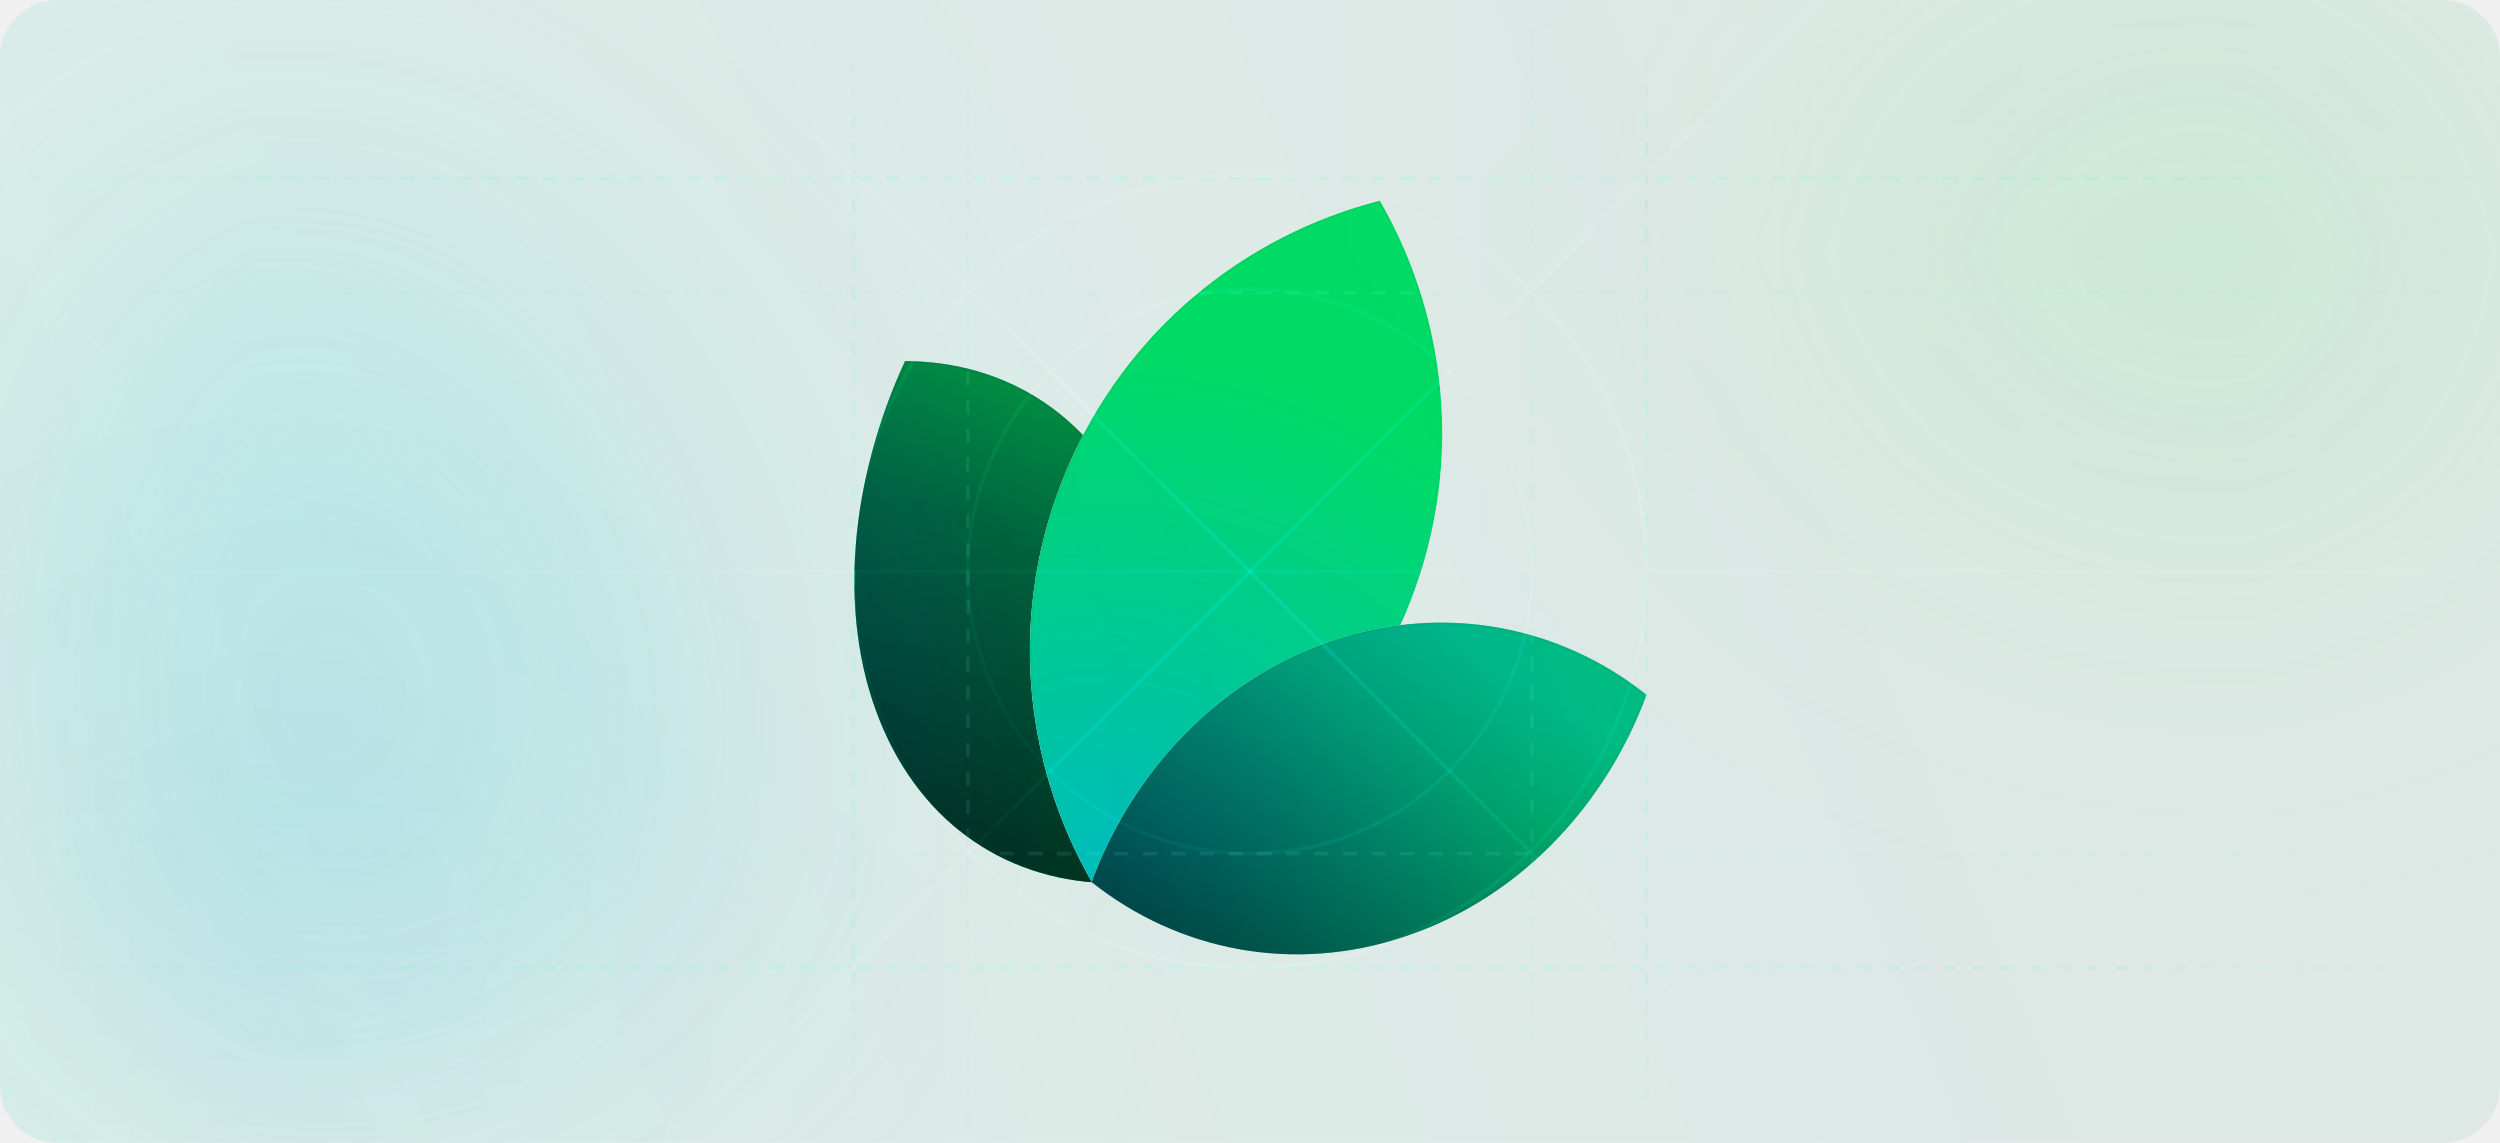
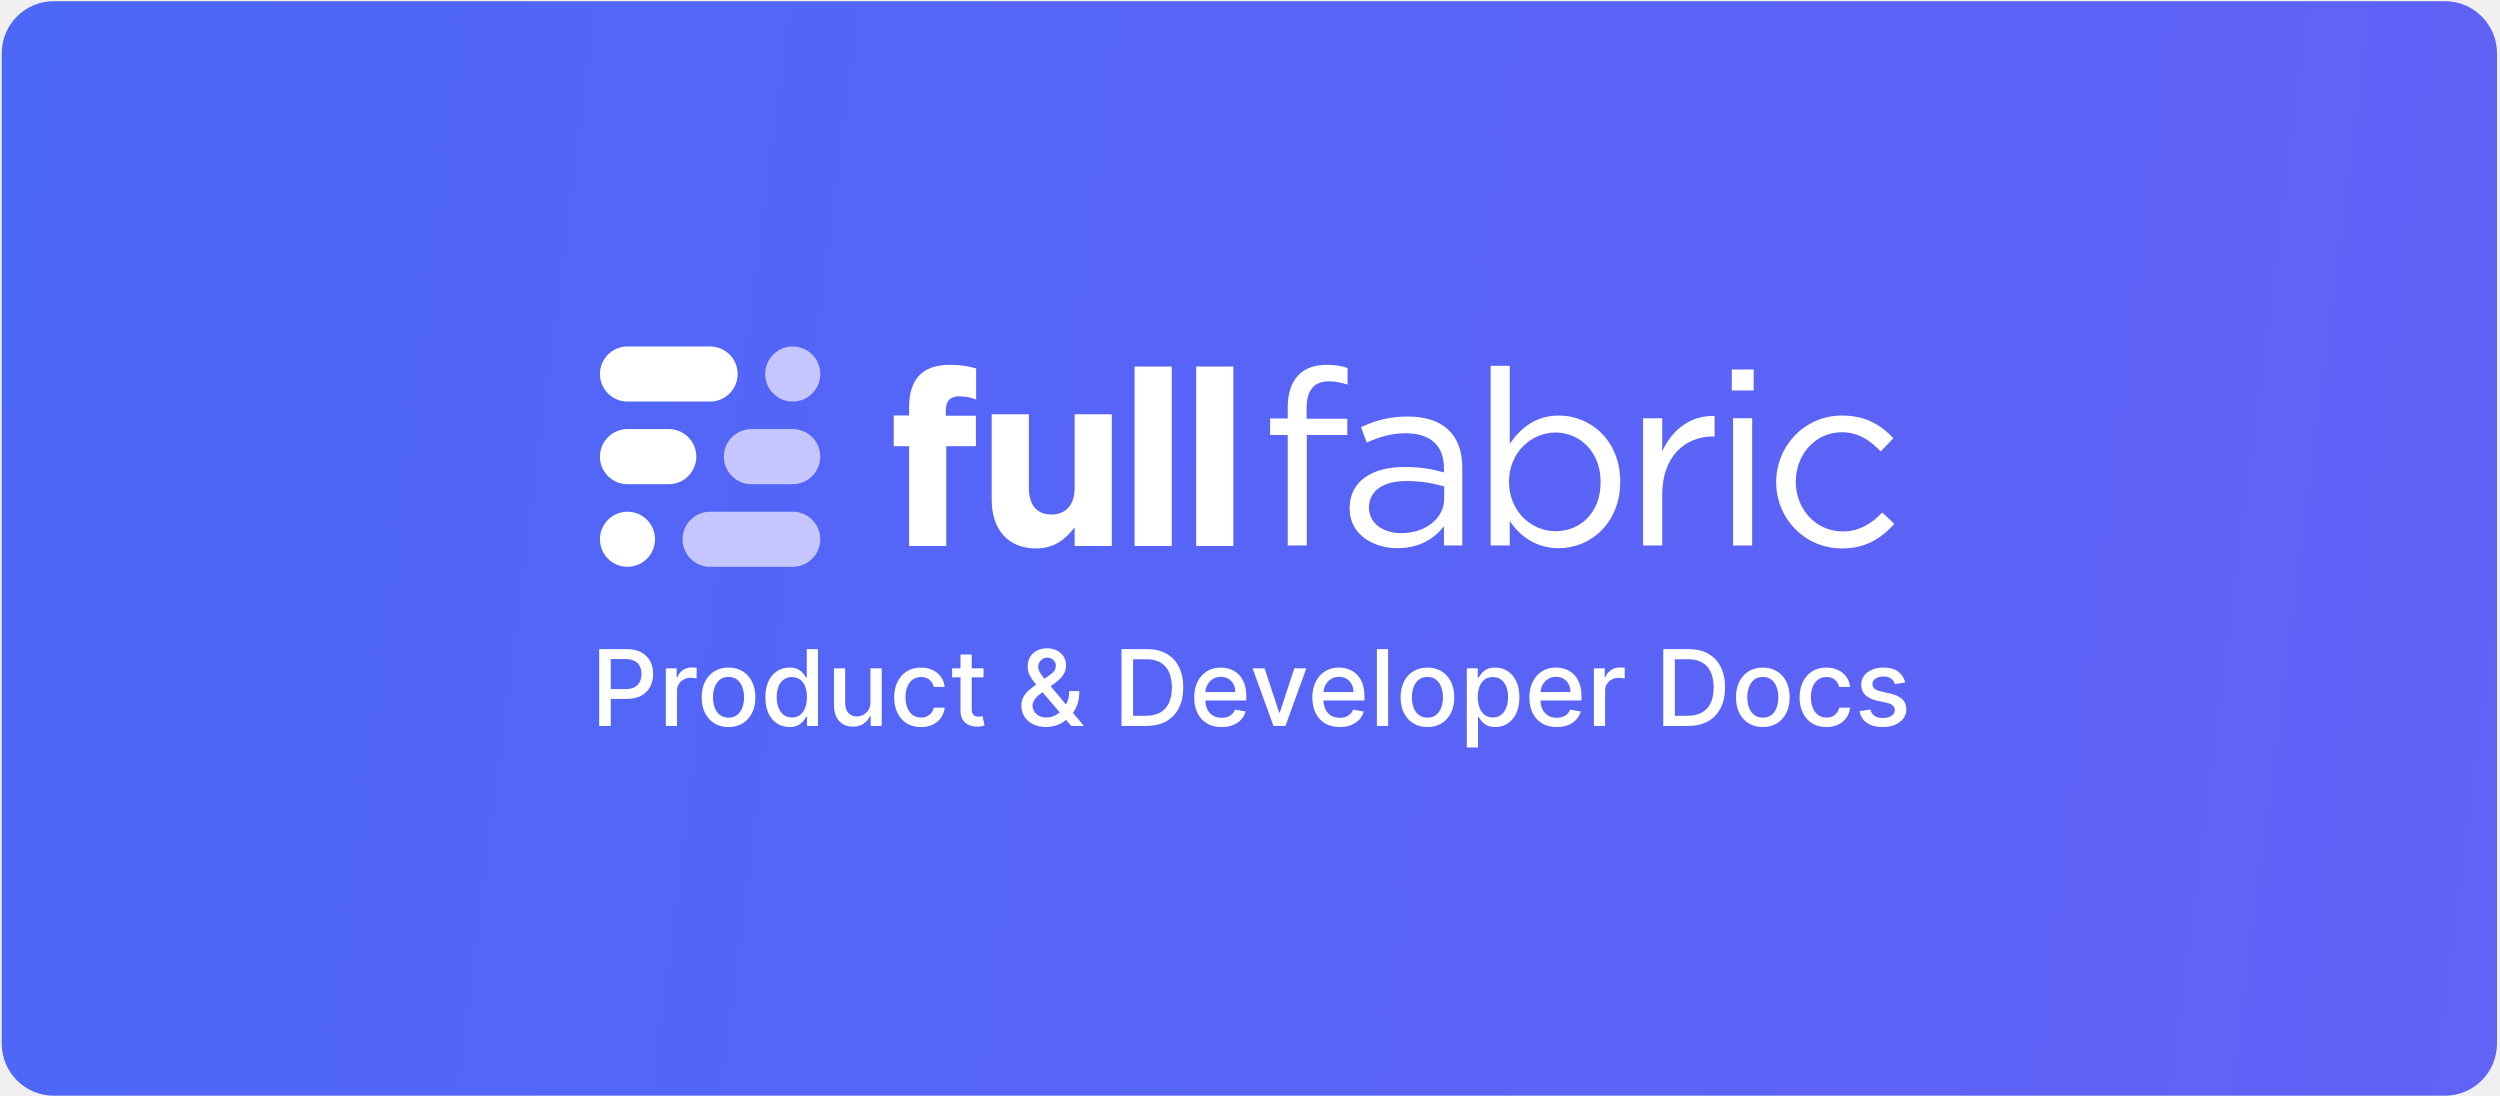
- <svg xmlns="http://www.w3.org/2000/svg" width="700" height="320" viewBox="0 0 700 320" fill="none">
-   <g clip-path="url(#clip0_2862_30)">
-     <rect width="700" height="320" rx="16" fill="url(#paint0_linear_2862_30)" />
-     <path d="M311.889 247.3C283.097 247.215 258.226 231.466 246.292 201.629C234.357 171.793 238.02 134.523 253.414 101.112C282.206 101.197 307.077 116.945 319.011 146.782C330.946 176.619 327.283 213.888 311.889 247.3Z" fill="white" />
-     <path d="M311.889 247.3C283.097 247.215 258.226 231.466 246.292 201.629C234.357 171.793 238.02 134.523 253.414 101.112C282.206 101.197 307.077 116.945 319.011 146.782C330.946 176.619 327.283 213.888 311.889 247.3Z" fill="url(#paint1_radial_2862_30)" />
-     <path d="M311.889 247.3C283.097 247.215 258.226 231.466 246.292 201.629C234.357 171.793 238.02 134.523 253.414 101.112C282.206 101.197 307.077 116.945 319.011 146.782C330.946 176.619 327.283 213.888 311.889 247.3Z" fill="black" fill-opacity="0.5" style="mix-blend-mode:hard-light" />
-     <path d="M311.889 247.3C283.097 247.215 258.226 231.466 246.292 201.629C234.357 171.793 238.02 134.523 253.414 101.112C282.206 101.197 307.077 116.945 319.011 146.782C330.946 176.619 327.283 213.888 311.889 247.3Z" fill="url(#paint2_linear_2862_30)" fill-opacity="0.5" style="mix-blend-mode:hard-light" />
-     <path d="M311.72 247.034C283.108 246.887 258.409 231.208 246.538 201.531C234.656 171.825 238.271 134.702 253.583 101.377C282.195 101.524 306.894 117.203 318.765 146.88C330.647 176.586 327.031 213.709 311.72 247.034Z" stroke="url(#paint3_linear_2862_30)" stroke-opacity="0.05" stroke-width="0.531" />
-     <path d="M305.839 247.174C343.92 237.419 377.154 210.619 393.585 171.64C410.017 132.661 405.98 90.199 386.347 56.193C348.266 65.948 315.032 92.749 298.601 131.728C282.169 170.706 286.206 213.168 305.839 247.174Z" fill="white" />
-     <path d="M305.839 247.174C343.92 237.419 377.154 210.619 393.585 171.64C410.017 132.661 405.98 90.199 386.347 56.193C348.266 65.948 315.032 92.749 298.601 131.728C282.169 170.706 286.206 213.168 305.839 247.174Z" fill="url(#paint4_radial_2862_30)" />
-     <path d="M393.341 171.537C376.971 210.369 343.89 237.091 305.969 246.867C286.462 212.959 282.476 170.663 298.845 131.831C315.215 92.998 348.295 66.276 386.217 56.5C405.724 90.408 409.71 132.704 393.341 171.537Z" stroke="url(#paint5_linear_2862_30)" stroke-opacity="0.05" stroke-width="0.531" />
-     <path d="M305.686 246.995C329.749 266.114 361.965 272.832 393.67 262.129C425.376 251.426 449.499 225.691 461.03 194.556C436.967 175.437 404.751 168.719 373.045 179.422C341.34 190.125 317.217 215.86 305.686 246.995Z" fill="white" />
-     <path d="M305.686 246.995C329.749 266.114 361.965 272.832 393.67 262.129C425.376 251.426 449.499 225.691 461.03 194.556C436.967 175.437 404.751 168.719 373.045 179.422C341.34 190.125 317.217 215.86 305.686 246.995Z" fill="url(#paint6_radial_2862_30)" />
-     <path d="M305.686 246.995C329.749 266.114 361.965 272.832 393.67 262.129C425.376 251.426 449.499 225.691 461.03 194.556C436.967 175.437 404.751 168.719 373.045 179.422C341.34 190.125 317.217 215.86 305.686 246.995Z" fill="black" fill-opacity="0.2" style="mix-blend-mode:hard-light" />
-     <path d="M305.686 246.995C329.749 266.114 361.965 272.832 393.67 262.129C425.376 251.426 449.499 225.691 461.03 194.556C436.967 175.437 404.751 168.719 373.045 179.422C341.34 190.125 317.217 215.86 305.686 246.995Z" fill="url(#paint7_linear_2862_30)" fill-opacity="0.5" style="mix-blend-mode:hard-light" />
-     <path d="M393.586 261.878C362.034 272.529 329.98 265.88 306.002 246.907C317.534 215.919 341.57 190.327 373.13 179.673C404.681 169.023 436.735 175.671 460.714 194.644C449.181 225.632 425.145 251.224 393.586 261.878Z" stroke="url(#paint8_linear_2862_30)" stroke-opacity="0.05" stroke-width="0.531" />
-     <g opacity="0.8" filter="url(#filter0_f_2862_30)">
-       <circle cx="660" cy="-60" r="160" fill="#18E244" fill-opacity="0.4" />
-     </g>
-     <g opacity="0.8" filter="url(#filter1_f_2862_30)">
-       <circle cx="20" cy="213" r="160" fill="#18CAE2" fill-opacity="0.33" />
-     </g>
-     <g opacity="0.8" filter="url(#filter2_f_2862_30)">
-       <circle cx="660" cy="480" r="160" fill="#18E2B2" fill-opacity="0.52" />
-     </g>
-     <g opacity="0.8" filter="url(#filter3_f_2862_30)">
-       <circle cx="20" cy="413" r="160" fill="#4018E2" fill-opacity="0.22" />
-     </g>
-     <path opacity="0.2" d="M0 50H700" stroke="url(#paint9_radial_2862_30)" stroke-dasharray="4 4" />
-     <path opacity="0.1" d="M0 82H700" stroke="url(#paint10_radial_2862_30)" stroke-dasharray="4 4" />
-     <path opacity="0.2" d="M239 0L239 320" stroke="url(#paint11_radial_2862_30)" stroke-dasharray="4 4" />
-     <path opacity="0.1" d="M271 0L271 320" stroke="url(#paint12_radial_2862_30)" stroke-dasharray="4 4" />
-     <path opacity="0.2" d="M461 0L461 320" stroke="url(#paint13_radial_2862_30)" stroke-dasharray="4 4" />
-     <path opacity="0.1" d="M429 0L429 320" stroke="url(#paint14_radial_2862_30)" stroke-dasharray="4 4" />
-     <path opacity="0.2" d="M0 271H700" stroke="url(#paint15_radial_2862_30)" stroke-dasharray="4 4" />
-     <path opacity="0.1" d="M0 239H700" stroke="url(#paint16_radial_2862_30)" stroke-dasharray="4 4" />
-     <g style="mix-blend-mode:overlay" opacity="0.1">
-       <path d="M0 160H700" stroke="url(#paint17_linear_2862_30)" />
-     </g>
-     <g style="mix-blend-mode:overlay" opacity="0.2">
-       <path d="M511 -1L189 321" stroke="url(#paint18_linear_2862_30)" />
-     </g>
-     <g style="mix-blend-mode:overlay" opacity="0.2">
-       <path d="M511 321L189 -1" stroke="url(#paint19_linear_2862_30)" />
-     </g>
-     <g style="mix-blend-mode:overlay" opacity="0.1">
-       <circle cx="350" cy="160" r="111" stroke="white" />
-     </g>
-     <g style="mix-blend-mode:overlay" opacity="0.1">
-       <circle cx="350" cy="160" r="79" stroke="white" />
-     </g>
+ <svg xmlns="http://www.w3.org/2000/svg" width="721" height="316" viewBox="0 0 721 316" fill="none">
+   <rect x="0.5" y="0.339" width="719.631" height="315.661" rx="157.83" fill="white" />
+   <rect x="0.5" y="0.339" width="719.631" height="315.661" rx="15.031" fill="url(#paint0_linear_2851_55)" />
+   <path d="M172.805 209.35V187.207H180.698C182.421 187.207 183.848 187.521 184.98 188.148C186.112 188.775 186.959 189.633 187.521 190.721C188.083 191.802 188.364 193.02 188.364 194.375C188.364 195.738 188.079 196.963 187.51 198.052C186.948 199.133 186.097 199.991 184.958 200.625C183.827 201.252 182.403 201.566 180.687 201.566H175.26V198.733H180.385C181.473 198.733 182.356 198.545 183.034 198.171C183.711 197.789 184.209 197.27 184.526 196.614C184.843 195.958 185.002 195.212 185.002 194.375C185.002 193.539 184.843 192.797 184.526 192.148C184.209 191.499 183.708 190.991 183.023 190.624C182.345 190.256 181.451 190.072 180.341 190.072H176.146V209.35H172.805ZM192.021 209.35V192.743H195.146V195.381H195.319C195.622 194.487 196.155 193.784 196.919 193.273C197.691 192.754 198.563 192.494 199.536 192.494C199.738 192.494 199.976 192.501 200.249 192.516C200.531 192.53 200.75 192.548 200.909 192.57V195.662C200.779 195.626 200.549 195.586 200.217 195.543C199.885 195.493 199.554 195.468 199.222 195.468C198.458 195.468 197.777 195.63 197.179 195.954C196.588 196.271 196.119 196.715 195.773 197.284C195.427 197.846 195.254 198.488 195.254 199.209V209.35H192.021ZM210.108 209.686C208.551 209.686 207.192 209.329 206.031 208.615C204.871 207.902 203.97 206.903 203.328 205.62C202.687 204.337 202.366 202.838 202.366 201.122C202.366 199.4 202.687 197.893 203.328 196.603C203.97 195.313 204.871 194.311 206.031 193.597C207.192 192.883 208.551 192.527 210.108 192.527C211.664 192.527 213.023 192.883 214.184 193.597C215.344 194.311 216.245 195.313 216.887 196.603C217.528 197.893 217.849 199.4 217.849 201.122C217.849 202.838 217.528 204.337 216.887 205.62C216.245 206.903 215.344 207.902 214.184 208.615C213.023 209.329 211.664 209.686 210.108 209.686ZM210.118 206.972C211.127 206.972 211.964 206.705 212.627 206.172C213.29 205.638 213.78 204.928 214.097 204.042C214.422 203.155 214.584 202.178 214.584 201.111C214.584 200.052 214.422 199.079 214.097 198.192C213.78 197.298 213.29 196.581 212.627 196.041C211.964 195.5 211.127 195.23 210.118 195.23C209.102 195.23 208.259 195.5 207.588 196.041C206.925 196.581 206.431 197.298 206.107 198.192C205.79 199.079 205.631 200.052 205.631 201.111C205.631 202.178 205.79 203.155 206.107 204.042C206.431 204.928 206.925 205.638 207.588 206.172C208.259 206.705 209.102 206.972 210.118 206.972ZM227.675 209.675C226.334 209.675 225.137 209.332 224.085 208.648C223.04 207.956 222.218 206.972 221.62 205.696C221.029 204.413 220.733 202.874 220.733 201.079C220.733 199.284 221.032 197.749 221.631 196.473C222.236 195.197 223.065 194.22 224.117 193.543C225.17 192.865 226.363 192.527 227.696 192.527C228.727 192.527 229.556 192.7 230.183 193.046C230.817 193.384 231.308 193.781 231.654 194.235C232.007 194.689 232.281 195.089 232.475 195.435H232.67V187.207H235.903V209.35H232.746V206.766H232.475C232.281 207.119 232 207.523 231.632 207.977C231.272 208.431 230.774 208.828 230.14 209.167C229.506 209.505 228.684 209.675 227.675 209.675ZM228.388 206.918C229.318 206.918 230.104 206.673 230.745 206.182C231.394 205.685 231.884 204.997 232.216 204.117C232.555 203.238 232.724 202.214 232.724 201.047C232.724 199.893 232.558 198.884 232.227 198.019C231.895 197.154 231.409 196.48 230.767 195.997C230.125 195.514 229.333 195.273 228.388 195.273C227.415 195.273 226.604 195.525 225.956 196.03C225.307 196.534 224.817 197.223 224.485 198.095C224.161 198.967 223.999 199.951 223.999 201.047C223.999 202.157 224.164 203.155 224.496 204.042C224.827 204.928 225.318 205.631 225.966 206.15C226.622 206.662 227.43 206.918 228.388 206.918ZM251.037 202.463V192.743H254.281V209.35H251.102V206.474H250.929C250.547 207.361 249.934 208.1 249.091 208.691C248.255 209.275 247.213 209.567 245.966 209.567C244.899 209.567 243.955 209.332 243.133 208.864C242.319 208.388 241.677 207.685 241.209 206.755C240.748 205.826 240.517 204.676 240.517 203.306V192.743H243.75V202.917C243.75 204.049 244.063 204.95 244.69 205.62C245.318 206.291 246.132 206.626 247.134 206.626C247.739 206.626 248.341 206.474 248.94 206.172C249.545 205.869 250.046 205.411 250.443 204.798C250.846 204.186 251.044 203.407 251.037 202.463ZM265.62 209.686C264.013 209.686 262.629 209.322 261.468 208.594C260.315 207.858 259.428 206.846 258.808 205.555C258.189 204.265 257.879 202.787 257.879 201.122C257.879 199.436 258.196 197.947 258.83 196.657C259.464 195.359 260.358 194.347 261.512 193.619C262.665 192.891 264.024 192.527 265.588 192.527C266.849 192.527 267.974 192.761 268.961 193.229C269.949 193.691 270.745 194.339 271.351 195.176C271.963 196.012 272.327 196.988 272.443 198.106H269.296C269.123 197.327 268.727 196.657 268.107 196.095C267.494 195.532 266.673 195.251 265.642 195.251C264.741 195.251 263.952 195.489 263.274 195.965C262.604 196.433 262.081 197.104 261.706 197.976C261.331 198.841 261.144 199.864 261.144 201.047C261.144 202.258 261.328 203.303 261.695 204.182C262.063 205.062 262.582 205.743 263.252 206.226C263.93 206.709 264.726 206.95 265.642 206.95C266.255 206.95 266.81 206.838 267.307 206.615C267.811 206.384 268.233 206.056 268.572 205.631C268.918 205.206 269.159 204.694 269.296 204.096H272.443C272.327 205.17 271.978 206.128 271.394 206.972C270.81 207.815 270.028 208.478 269.048 208.961C268.075 209.444 266.932 209.686 265.62 209.686ZM283.652 192.743V195.338H274.581V192.743H283.652ZM277.014 188.764H280.246V204.474C280.246 205.101 280.34 205.573 280.528 205.89C280.715 206.2 280.956 206.413 281.252 206.528C281.555 206.637 281.883 206.691 282.236 206.691C282.495 206.691 282.722 206.673 282.917 206.637C283.112 206.6 283.263 206.572 283.371 206.55L283.955 209.221C283.768 209.293 283.501 209.365 283.155 209.437C282.809 209.516 282.376 209.559 281.857 209.567C281.007 209.581 280.214 209.43 279.479 209.113C278.744 208.795 278.149 208.305 277.695 207.642C277.241 206.979 277.014 206.146 277.014 205.144V188.764ZM301.73 209.664C300.245 209.664 298.966 209.394 297.892 208.853C296.825 208.312 296.003 207.577 295.427 206.647C294.85 205.71 294.562 204.651 294.562 203.469C294.562 202.568 294.749 201.767 295.124 201.068C295.499 200.362 296.021 199.71 296.692 199.111C297.362 198.513 298.137 197.911 299.016 197.306L302.585 194.786C303.19 194.39 303.662 193.972 304.001 193.532C304.34 193.085 304.509 192.534 304.509 191.878C304.509 191.359 304.286 190.861 303.839 190.386C303.392 189.91 302.794 189.672 302.044 189.672C301.525 189.672 301.067 189.798 300.671 190.051C300.282 190.303 299.975 190.627 299.752 191.024C299.535 191.413 299.427 191.824 299.427 192.256C299.427 192.761 299.564 193.269 299.838 193.781C300.119 194.293 300.48 194.822 300.919 195.37C301.359 195.911 301.82 196.473 302.303 197.057L312.586 209.35H308.931L300.422 199.349C299.708 198.506 299.045 197.713 298.433 196.97C297.82 196.221 297.323 195.464 296.941 194.7C296.566 193.929 296.378 193.096 296.378 192.202C296.378 191.186 296.609 190.285 297.07 189.499C297.539 188.706 298.191 188.086 299.027 187.639C299.863 187.193 300.844 186.969 301.968 186.969C303.107 186.969 304.084 187.193 304.898 187.639C305.72 188.079 306.351 188.667 306.79 189.402C307.237 190.13 307.461 190.926 307.461 191.791C307.461 192.844 307.198 193.774 306.672 194.581C306.153 195.381 305.435 196.116 304.52 196.787L300.076 200.063C299.211 200.697 298.609 201.324 298.27 201.944C297.939 202.557 297.773 203.036 297.773 203.382C297.773 204.016 297.935 204.604 298.26 205.144C298.591 205.685 299.053 206.118 299.644 206.442C300.242 206.766 300.941 206.928 301.741 206.928C302.563 206.928 303.363 206.752 304.141 206.399C304.927 206.038 305.637 205.523 306.271 204.853C306.913 204.182 307.421 203.378 307.796 202.441C308.171 201.504 308.358 200.456 308.358 199.295H311.278C311.278 200.722 311.115 201.93 310.791 202.917C310.467 203.897 310.074 204.698 309.612 205.317C309.158 205.93 308.729 206.409 308.326 206.755C308.196 206.871 308.074 206.986 307.958 207.101C307.843 207.217 307.72 207.332 307.591 207.447C306.841 208.204 305.933 208.763 304.866 209.123C303.806 209.484 302.761 209.664 301.73 209.664ZM330.604 209.35H323.436V187.207H330.831C333.001 187.207 334.864 187.65 336.421 188.537C337.978 189.416 339.171 190.681 340 192.332C340.836 193.975 341.254 195.947 341.254 198.246C341.254 200.553 340.833 202.535 339.989 204.193C339.153 205.851 337.942 207.127 336.357 208.021C334.771 208.907 332.853 209.35 330.604 209.35ZM326.777 206.431H330.421C332.107 206.431 333.509 206.114 334.627 205.48C335.744 204.838 336.58 203.912 337.135 202.701C337.69 201.483 337.968 199.998 337.968 198.246C337.968 196.509 337.69 195.035 337.135 193.824C336.587 192.613 335.769 191.694 334.681 191.067C333.592 190.44 332.241 190.126 330.626 190.126H326.777V206.431ZM352.307 209.686C350.671 209.686 349.262 209.336 348.08 208.637C346.905 207.93 345.997 206.939 345.355 205.663C344.721 204.38 344.404 202.877 344.404 201.155C344.404 199.454 344.721 197.954 345.355 196.657C345.997 195.359 346.89 194.347 348.036 193.619C349.19 192.891 350.538 192.527 352.08 192.527C353.017 192.527 353.925 192.682 354.805 192.992C355.684 193.301 356.474 193.788 357.173 194.451C357.872 195.114 358.423 195.976 358.827 197.035C359.231 198.088 359.433 199.367 359.433 200.874V202.02H346.231V199.598H356.265C356.265 198.747 356.092 197.994 355.746 197.338C355.4 196.675 354.913 196.152 354.286 195.77C353.666 195.388 352.938 195.197 352.102 195.197C351.194 195.197 350.401 195.421 349.723 195.868C349.053 196.307 348.534 196.884 348.166 197.598C347.806 198.304 347.626 199.072 347.626 199.901V201.793C347.626 202.903 347.82 203.847 348.209 204.625C348.606 205.404 349.157 205.999 349.864 206.409C350.57 206.813 351.395 207.015 352.34 207.015C352.952 207.015 353.511 206.928 354.016 206.755C354.52 206.575 354.956 206.309 355.324 205.955C355.691 205.602 355.973 205.166 356.167 204.647L359.227 205.199C358.982 206.1 358.542 206.889 357.908 207.566C357.281 208.237 356.492 208.759 355.54 209.134C354.596 209.502 353.518 209.686 352.307 209.686ZM376.751 192.743L370.729 209.35H367.269L361.235 192.743H364.706L368.912 205.523H369.085L373.28 192.743H376.751ZM386.382 209.686C384.746 209.686 383.337 209.336 382.154 208.637C380.979 207.93 380.071 206.939 379.43 205.663C378.795 204.38 378.478 202.877 378.478 201.155C378.478 199.454 378.795 197.954 379.43 196.657C380.071 195.359 380.965 194.347 382.111 193.619C383.264 192.891 384.612 192.527 386.155 192.527C387.092 192.527 388 192.682 388.88 192.992C389.759 193.301 390.548 193.788 391.248 194.451C391.947 195.114 392.498 195.976 392.902 197.035C393.305 198.088 393.507 199.367 393.507 200.874V202.02H380.306V199.598H390.339C390.339 198.747 390.166 197.994 389.82 197.338C389.474 196.675 388.988 196.152 388.361 195.77C387.741 195.388 387.013 195.197 386.177 195.197C385.268 195.197 384.475 195.421 383.798 195.868C383.128 196.307 382.609 196.884 382.241 197.598C381.881 198.304 381.7 199.072 381.7 199.901V201.793C381.7 202.903 381.895 203.847 382.284 204.625C382.681 205.404 383.232 205.999 383.938 206.409C384.645 206.813 385.47 207.015 386.414 207.015C387.027 207.015 387.586 206.928 388.09 206.755C388.595 206.575 389.031 206.309 389.399 205.955C389.766 205.602 390.047 205.166 390.242 204.647L393.302 205.199C393.057 206.1 392.617 206.889 391.983 207.566C391.356 208.237 390.566 208.759 389.615 209.134C388.671 209.502 387.593 209.686 386.382 209.686ZM400.327 187.207V209.35H397.094V187.207H400.327ZM411.672 209.686C410.115 209.686 408.756 209.329 407.596 208.615C406.435 207.902 405.534 206.903 404.893 205.62C404.251 204.337 403.93 202.838 403.93 201.122C403.93 199.4 404.251 197.893 404.893 196.603C405.534 195.313 406.435 194.311 407.596 193.597C408.756 192.883 410.115 192.527 411.672 192.527C413.229 192.527 414.588 192.883 415.748 193.597C416.909 194.311 417.81 195.313 418.451 196.603C419.093 197.893 419.413 199.4 419.413 201.122C419.413 202.838 419.093 204.337 418.451 205.62C417.81 206.903 416.909 207.902 415.748 208.615C414.588 209.329 413.229 209.686 411.672 209.686ZM411.683 206.972C412.692 206.972 413.528 206.705 414.191 206.172C414.854 205.638 415.344 204.928 415.662 204.042C415.986 203.155 416.148 202.178 416.148 201.111C416.148 200.052 415.986 199.079 415.662 198.192C415.344 197.298 414.854 196.581 414.191 196.041C413.528 195.5 412.692 195.23 411.683 195.23C410.666 195.23 409.823 195.5 409.153 196.041C408.489 196.581 407.996 197.298 407.671 198.192C407.354 199.079 407.196 200.052 407.196 201.111C407.196 202.178 407.354 203.155 407.671 204.042C407.996 204.928 408.489 205.638 409.153 206.172C409.823 206.705 410.666 206.972 411.683 206.972ZM423.022 215.578V192.743H426.179V195.435H426.449C426.637 195.089 426.907 194.689 427.26 194.235C427.614 193.781 428.104 193.384 428.731 193.046C429.358 192.7 430.187 192.527 431.218 192.527C432.558 192.527 433.755 192.865 434.807 193.543C435.86 194.22 436.685 195.197 437.283 196.473C437.889 197.749 438.192 199.284 438.192 201.079C438.192 202.874 437.892 204.413 437.294 205.696C436.696 206.972 435.874 207.956 434.829 208.648C433.784 209.332 432.591 209.675 431.25 209.675C430.241 209.675 429.416 209.505 428.774 209.167C428.14 208.828 427.642 208.431 427.282 207.977C426.922 207.523 426.644 207.119 426.449 206.766H426.255V215.578H423.022ZM426.19 201.047C426.19 202.214 426.359 203.238 426.698 204.117C427.037 204.997 427.527 205.685 428.169 206.182C428.81 206.673 429.596 206.918 430.526 206.918C431.492 206.918 432.299 206.662 432.948 206.15C433.596 205.631 434.086 204.928 434.418 204.042C434.757 203.155 434.926 202.157 434.926 201.047C434.926 199.951 434.76 198.967 434.429 198.095C434.104 197.223 433.614 196.534 432.958 196.03C432.31 195.525 431.499 195.273 430.526 195.273C429.589 195.273 428.796 195.514 428.147 195.997C427.505 196.48 427.019 197.154 426.687 198.019C426.356 198.884 426.19 199.893 426.19 201.047ZM448.971 209.686C447.335 209.686 445.926 209.336 444.744 208.637C443.569 207.93 442.661 206.939 442.019 205.663C441.385 204.38 441.068 202.877 441.068 201.155C441.068 199.454 441.385 197.954 442.019 196.657C442.661 195.359 443.554 194.347 444.7 193.619C445.854 192.891 447.202 192.527 448.744 192.527C449.681 192.527 450.59 192.682 451.469 192.992C452.348 193.301 453.138 193.788 453.837 194.451C454.536 195.114 455.087 195.976 455.491 197.035C455.895 198.088 456.097 199.367 456.097 200.874V202.02H442.895V199.598H452.929C452.929 198.747 452.756 197.994 452.41 197.338C452.064 196.675 451.577 196.152 450.95 195.77C450.33 195.388 449.602 195.197 448.766 195.197C447.858 195.197 447.065 195.421 446.387 195.868C445.717 196.307 445.198 196.884 444.83 197.598C444.47 198.304 444.29 199.072 444.29 199.901V201.793C444.29 202.903 444.484 203.847 444.873 204.625C445.27 205.404 445.821 205.999 446.528 206.409C447.234 206.813 448.059 207.015 449.004 207.015C449.616 207.015 450.175 206.928 450.68 206.755C451.184 206.575 451.62 206.309 451.988 205.955C452.356 205.602 452.637 205.166 452.831 204.647L455.891 205.199C455.646 206.1 455.206 206.889 454.572 207.566C453.945 208.237 453.156 208.759 452.204 209.134C451.26 209.502 450.182 209.686 448.971 209.686ZM459.684 209.35V192.743H462.808V195.381H462.981C463.284 194.487 463.817 193.784 464.581 193.273C465.353 192.754 466.225 192.494 467.198 192.494C467.4 192.494 467.638 192.501 467.912 192.516C468.193 192.53 468.413 192.548 468.571 192.57V195.662C468.441 195.626 468.211 195.586 467.879 195.543C467.548 195.493 467.216 195.468 466.884 195.468C466.12 195.468 465.439 195.63 464.841 195.954C464.25 196.271 463.781 196.715 463.435 197.284C463.089 197.846 462.916 198.488 462.916 199.209V209.35H459.684ZM486.855 209.35H479.686V187.207H487.082C489.251 187.207 491.115 187.65 492.672 188.537C494.229 189.416 495.422 190.681 496.25 192.332C497.087 193.975 497.505 195.947 497.505 198.246C497.505 200.553 497.083 202.535 496.24 204.193C495.404 205.851 494.193 207.127 492.607 208.021C491.021 208.907 489.104 209.35 486.855 209.35ZM483.027 206.431H486.671C488.358 206.431 489.76 206.114 490.877 205.48C491.994 204.838 492.83 203.912 493.385 202.701C493.94 201.483 494.218 199.998 494.218 198.246C494.218 196.509 493.94 195.035 493.385 193.824C492.837 192.613 492.019 191.694 490.931 191.067C489.842 190.44 488.491 190.126 486.876 190.126H483.027V206.431ZM508.395 209.686C506.838 209.686 505.48 209.329 504.319 208.615C503.159 207.902 502.258 206.903 501.616 205.62C500.975 204.337 500.654 202.838 500.654 201.122C500.654 199.4 500.975 197.893 501.616 196.603C502.258 195.313 503.159 194.311 504.319 193.597C505.48 192.883 506.838 192.527 508.395 192.527C509.952 192.527 511.311 192.883 512.472 193.597C513.632 194.311 514.533 195.313 515.175 196.603C515.816 197.893 516.137 199.4 516.137 201.122C516.137 202.838 515.816 204.337 515.175 205.62C514.533 206.903 513.632 207.902 512.472 208.615C511.311 209.329 509.952 209.686 508.395 209.686ZM508.406 206.972C509.415 206.972 510.251 206.705 510.915 206.172C511.578 205.638 512.068 204.928 512.385 204.042C512.709 203.155 512.872 202.178 512.872 201.111C512.872 200.052 512.709 199.079 512.385 198.192C512.068 197.298 511.578 196.581 510.915 196.041C510.251 195.5 509.415 195.23 508.406 195.23C507.39 195.23 506.546 195.5 505.876 196.041C505.213 196.581 504.719 197.298 504.395 198.192C504.078 199.079 503.919 200.052 503.919 201.111C503.919 202.178 504.078 203.155 504.395 204.042C504.719 204.928 505.213 205.638 505.876 206.172C506.546 206.705 507.39 206.972 508.406 206.972ZM526.741 209.686C525.134 209.686 523.75 209.322 522.589 208.594C521.436 207.858 520.549 206.846 519.929 205.555C519.309 204.265 518.999 202.787 518.999 201.122C518.999 199.436 519.317 197.947 519.951 196.657C520.585 195.359 521.479 194.347 522.632 193.619C523.786 192.891 525.144 192.527 526.709 192.527C527.97 192.527 529.094 192.761 530.082 193.229C531.069 193.691 531.866 194.339 532.471 195.176C533.084 196.012 533.448 196.988 533.563 198.106H530.417C530.244 197.327 529.848 196.657 529.228 196.095C528.615 195.532 527.793 195.251 526.763 195.251C525.862 195.251 525.072 195.489 524.395 195.965C523.724 196.433 523.202 197.104 522.827 197.976C522.452 198.841 522.265 199.864 522.265 201.047C522.265 202.258 522.449 203.303 522.816 204.182C523.184 205.062 523.703 205.743 524.373 206.226C525.051 206.709 525.847 206.95 526.763 206.95C527.375 206.95 527.93 206.838 528.428 206.615C528.932 206.384 529.354 206.056 529.693 205.631C530.039 205.206 530.28 204.694 530.417 204.096H533.563C533.448 205.17 533.099 206.128 532.515 206.972C531.931 207.815 531.149 208.478 530.168 208.961C529.195 209.444 528.053 209.686 526.741 209.686ZM549.466 196.797L546.535 197.316C546.413 196.942 546.218 196.585 545.952 196.246C545.692 195.907 545.339 195.63 544.892 195.413C544.445 195.197 543.886 195.089 543.216 195.089C542.301 195.089 541.537 195.295 540.924 195.705C540.311 196.109 540.005 196.632 540.005 197.273C540.005 197.828 540.21 198.275 540.621 198.614C541.032 198.953 541.695 199.23 542.611 199.446L545.249 200.052C546.777 200.405 547.916 200.949 548.665 201.685C549.415 202.42 549.79 203.375 549.79 204.55C549.79 205.545 549.502 206.431 548.925 207.21C548.356 207.981 547.559 208.586 546.535 209.026C545.519 209.466 544.341 209.686 543 209.686C541.14 209.686 539.623 209.289 538.448 208.496C537.273 207.696 536.552 206.561 536.285 205.09L539.41 204.615C539.605 205.429 540.005 206.045 540.61 206.464C541.216 206.874 542.005 207.08 542.978 207.08C544.038 207.08 544.885 206.86 545.519 206.42C546.153 205.973 546.471 205.429 546.471 204.788C546.471 204.269 546.276 203.833 545.887 203.479C545.505 203.126 544.917 202.859 544.124 202.679L541.313 202.063C539.763 201.71 538.617 201.148 537.875 200.376C537.14 199.605 536.772 198.628 536.772 197.446C536.772 196.466 537.046 195.608 537.594 194.873C538.142 194.138 538.898 193.565 539.864 193.154C540.83 192.736 541.937 192.527 543.184 192.527C544.979 192.527 546.391 192.916 547.422 193.694C548.453 194.466 549.134 195.5 549.466 196.797Z" fill="white" />
+   <g clip-path="url(#clip0_2851_55)">
+     <rect x="173.02" y="99.923" width="39.714" height="15.886" rx="7.943" fill="white" />
+     <rect x="220.677" y="99.923" width="15.886" height="15.886" rx="7.943" fill="#C6C6FF" />
+     <rect x="196.849" y="147.579" width="39.714" height="15.886" rx="7.943" fill="#C6C6FF" />
+     <rect x="173.02" y="147.579" width="15.886" height="15.886" rx="7.943" fill="white" />
+     <rect x="173.02" y="123.751" width="27.8" height="15.886" rx="7.943" fill="white" />
+     <rect x="208.763" y="123.751" width="27.8" height="15.886" rx="7.943" fill="#C6C6FF" />
+     <path d="M355.703 157.461V105.714H344.978V157.461H355.703Z" fill="white" />
+     <path d="M337.94 157.461V105.714H327.215V157.461H337.94Z" fill="white" />
+     <path d="M320.65 157.461V119.466H309.925V140.661C309.925 145.765 307.314 148.387 303.222 148.387C299.129 148.387 296.73 145.765 296.73 140.661V119.466H286.005V144.063C286.005 152.782 290.733 158.17 298.847 158.17C304.28 158.17 307.455 155.263 309.925 152.074V157.461H320.65Z" fill="white" />
+     <path d="M281.521 115.213V106.281C279.545 105.643 277.288 105.218 273.901 105.218C266.351 105.218 262.188 109.046 262.188 117.41V119.821H257.743V128.681H262.188V157.461H272.913V128.681H281.451V119.891H272.772V118.403C272.772 115.567 274.183 114.291 276.653 114.291C278.487 114.291 279.969 114.646 281.521 115.213Z" fill="white" />
+     <path d="M546.33 151.072L542.822 147.807C539.886 150.93 536.234 153.272 531.508 153.272C523.775 153.272 517.903 146.955 517.903 138.934C517.903 130.984 523.632 124.667 531.15 124.667C536.162 124.667 539.456 127.151 542.392 130.203L546.044 126.37C542.607 122.75 538.239 119.84 531.222 119.84C520.409 119.84 512.247 128.642 512.247 139.076C512.247 149.439 520.409 158.17 531.222 158.17C538.167 158.17 542.607 155.189 546.33 151.072Z" fill="white" />
+     <path d="M505.752 112.6V106.566H499.451V112.6H505.752ZM505.323 157.318V120.621H499.809V157.318H505.323Z" fill="white" />
+     <path d="M479.382 142.696C479.382 131.623 485.97 125.874 494.061 125.874H494.491V119.982C487.474 119.698 482.103 124.099 479.382 130.203V120.621H473.869V157.318H479.382V142.696Z" fill="white" />
+     <path d="M467.276 138.934C467.276 126.796 458.469 119.84 449.59 119.84C442.788 119.84 438.42 123.602 435.412 128.003V105.502H429.899V157.318H435.412V150.291C438.277 154.408 442.716 158.099 449.59 158.099C458.541 158.099 467.276 151.001 467.276 138.934ZM461.62 139.005C461.62 147.949 455.748 153.201 448.588 153.201C441.714 153.201 435.198 147.523 435.198 138.934C435.198 130.416 441.714 124.738 448.588 124.738C455.605 124.738 461.62 130.274 461.62 139.005Z" fill="white" />
+     <path d="M405.404 124.951C412.349 124.951 416.431 128.358 416.431 134.959V136.237C413.137 135.314 409.771 134.675 405.045 134.675C395.665 134.675 389.221 138.792 389.221 146.6C389.221 154.266 396.167 158.099 403.041 158.099C409.557 158.099 413.853 155.117 416.431 151.781V157.318H421.729V134.888C421.729 125.235 416.073 120.124 405.976 120.124C400.606 120.124 396.596 121.331 392.515 123.176L394.162 127.648C397.599 126.086 401.036 124.951 405.404 124.951ZM405.618 138.721C410.129 138.721 413.781 139.502 416.502 140.282V143.832C416.502 149.652 410.917 153.769 404.115 153.769C399.102 153.769 394.806 151.072 394.806 146.387C394.806 141.702 398.673 138.721 405.618 138.721Z" fill="white" />
+     <path d="M376.82 120.763V117.782C376.82 112.529 378.968 109.974 383.264 109.974C385.126 109.974 386.63 110.329 388.634 110.896V106.141C386.844 105.502 385.126 105.218 382.548 105.218C375.459 105.218 371.378 109.477 371.378 117.498V120.692H366.294V125.448H371.378V157.318H376.891V125.448H388.563V120.763H376.82Z" fill="white" />
  </g>
  <defs>
-     <filter id="filter0_f_2862_30" x="260" y="-460" width="800" height="800" filterUnits="userSpaceOnUse" color-interpolation-filters="sRGB">
-       <feFlood flood-opacity="0" result="BackgroundImageFix" />
-       <feBlend mode="normal" in="SourceGraphic" in2="BackgroundImageFix" result="shape" />
-       <feGaussianBlur stdDeviation="120" result="effect1_foregroundBlur_2862_30" />
-     </filter>
-     <filter id="filter1_f_2862_30" x="-380" y="-187" width="800" height="800" filterUnits="userSpaceOnUse" color-interpolation-filters="sRGB">
-       <feFlood flood-opacity="0" result="BackgroundImageFix" />
-       <feBlend mode="normal" in="SourceGraphic" in2="BackgroundImageFix" result="shape" />
-       <feGaussianBlur stdDeviation="120" result="effect1_foregroundBlur_2862_30" />
-     </filter>
-     <filter id="filter2_f_2862_30" x="260" y="80" width="800" height="800" filterUnits="userSpaceOnUse" color-interpolation-filters="sRGB">
-       <feFlood flood-opacity="0" result="BackgroundImageFix" />
-       <feBlend mode="normal" in="SourceGraphic" in2="BackgroundImageFix" result="shape" />
-       <feGaussianBlur stdDeviation="120" result="effect1_foregroundBlur_2862_30" />
-     </filter>
-     <filter id="filter3_f_2862_30" x="-380" y="13" width="800" height="800" filterUnits="userSpaceOnUse" color-interpolation-filters="sRGB">
-       <feFlood flood-opacity="0" result="BackgroundImageFix" />
-       <feBlend mode="normal" in="SourceGraphic" in2="BackgroundImageFix" result="shape" />
-       <feGaussianBlur stdDeviation="120" result="effect1_foregroundBlur_2862_30" />
-     </filter>
-     <linearGradient id="paint0_linear_2862_30" x1="1.04308e-05" y1="320" x2="710.784" y2="26.079" gradientUnits="userSpaceOnUse">
-       <stop stop-color="#18E299" stop-opacity="0.09" />
-       <stop offset="0.729" stop-color="#0D9373" stop-opacity="0.08" />
+     <linearGradient id="paint0_linear_2851_55" x1="0.5" y1="0.339" x2="748.185" y2="95.442" gradientUnits="userSpaceOnUse">
+       <stop stop-color="#4D67F7" />
+       <stop offset="1" stop-color="#6162F6" />
    </linearGradient>
-     <radialGradient id="paint1_radial_2862_30" cx="0" cy="0" r="1" gradientUnits="userSpaceOnUse" gradientTransform="translate(208.697 189.703) rotate(-10.029) scale(169.097 167.466)">
-       <stop stop-color="#00B0BB" />
-       <stop offset="1" stop-color="#00DB65" />
-     </radialGradient>
-     <linearGradient id="paint2_linear_2862_30" x1="306.587" y1="93.56" x2="252.341" y2="224.228" gradientUnits="userSpaceOnUse">
-       <stop stop-color="#18E299" />
-       <stop offset="1" />
-     </linearGradient>
-     <linearGradient id="paint3_linear_2862_30" x1="311.84" y1="123.717" x2="253.579" y2="224.761" gradientUnits="userSpaceOnUse">
-       <stop />
-       <stop offset="1" stop-opacity="0" />
-     </linearGradient>
-     <radialGradient id="paint4_radial_2862_30" cx="0" cy="0" r="1" gradientUnits="userSpaceOnUse" gradientTransform="translate(313.407 243.64) rotate(-75.7542) scale(203.632 223.902)">
-       <stop stop-color="#00BBBB" />
-       <stop offset="0.713" stop-color="#00DB65" />
-     </radialGradient>
-     <linearGradient id="paint5_linear_2862_30" x1="308.586" y1="102.284" x2="383.487" y2="201.169" gradientUnits="userSpaceOnUse">
-       <stop />
-       <stop offset="1" stop-opacity="0" />
-     </linearGradient>
-     <radialGradient id="paint6_radial_2862_30" cx="0" cy="0" r="1" gradientUnits="userSpaceOnUse" gradientTransform="translate(311.446 249.925) rotate(-20.3524) scale(174.776 163.096)">
-       <stop stop-color="#00B0BB" />
-       <stop offset="1" stop-color="#00DB65" />
-     </radialGradient>
-     <linearGradient id="paint7_linear_2862_30" x1="395.842" y1="169.781" x2="332.121" y2="263.82" gradientUnits="userSpaceOnUse">
-       <stop stop-color="#00B1BC" />
-       <stop offset="1" />
-     </linearGradient>
-     <linearGradient id="paint8_linear_2862_30" x1="395.842" y1="169.781" x2="370.99" y2="271.799" gradientUnits="userSpaceOnUse">
-       <stop />
-       <stop offset="1" stop-opacity="0" />
-     </linearGradient>
-     <radialGradient id="paint9_radial_2862_30" cx="0" cy="0" r="1" gradientUnits="userSpaceOnUse" gradientTransform="translate(350 50) scale(398.125 182)">
-       <stop offset="0.349" stop-color="#84FFD3" />
-       <stop offset="0.88" stop-color="#18E299" stop-opacity="0" />
-     </radialGradient>
-     <radialGradient id="paint10_radial_2862_30" cx="0" cy="0" r="1" gradientUnits="userSpaceOnUse" gradientTransform="translate(350 82) scale(398.125 182)">
-       <stop offset="0.349" stop-color="#84FFD3" />
-       <stop offset="0.88" stop-color="#18E299" stop-opacity="0" />
-     </radialGradient>
-     <radialGradient id="paint11_radial_2862_30" cx="0" cy="0" r="1" gradientUnits="userSpaceOnUse" gradientTransform="translate(239 160) rotate(90) scale(182 182)">
-       <stop offset="0.349" stop-color="#84FFD3" />
-       <stop offset="0.88" stop-color="#18E299" stop-opacity="0" />
-     </radialGradient>
-     <radialGradient id="paint12_radial_2862_30" cx="0" cy="0" r="1" gradientUnits="userSpaceOnUse" gradientTransform="translate(271 160) rotate(90) scale(182 182)">
-       <stop offset="0.349" stop-color="#84FFD3" />
-       <stop offset="0.88" stop-color="#18E299" stop-opacity="0" />
-     </radialGradient>
-     <radialGradient id="paint13_radial_2862_30" cx="0" cy="0" r="1" gradientUnits="userSpaceOnUse" gradientTransform="translate(461 160) rotate(90) scale(182 182)">
-       <stop offset="0.349" stop-color="#84FFD3" />
-       <stop offset="0.88" stop-color="#18E299" stop-opacity="0" />
-     </radialGradient>
-     <radialGradient id="paint14_radial_2862_30" cx="0" cy="0" r="1" gradientUnits="userSpaceOnUse" gradientTransform="translate(429 160) rotate(90) scale(182 182)">
-       <stop offset="0.349" stop-color="#84FFD3" />
-       <stop offset="0.88" stop-color="#18E299" stop-opacity="0" />
-     </radialGradient>
-     <radialGradient id="paint15_radial_2862_30" cx="0" cy="0" r="1" gradientUnits="userSpaceOnUse" gradientTransform="translate(350 271) scale(398.125 182)">
-       <stop offset="0.349" stop-color="#84FFD3" />
-       <stop offset="0.88" stop-color="#18E299" stop-opacity="0" />
-     </radialGradient>
-     <radialGradient id="paint16_radial_2862_30" cx="0" cy="0" r="1" gradientUnits="userSpaceOnUse" gradientTransform="translate(350 239) scale(398.125 182)">
-       <stop offset="0.349" stop-color="#84FFD3" />
-       <stop offset="0.88" stop-color="#18E299" stop-opacity="0" />
-     </radialGradient>
-     <linearGradient id="paint17_linear_2862_30" x1="0" y1="160" x2="700" y2="160" gradientUnits="userSpaceOnUse">
-       <stop stop-color="white" stop-opacity="0.1" />
-       <stop offset="0.5" stop-color="white" />
-       <stop offset="1" stop-color="white" stop-opacity="0.1" />
-     </linearGradient>
-     <linearGradient id="paint18_linear_2862_30" x1="511" y1="-1" x2="189" y2="321" gradientUnits="userSpaceOnUse">
-       <stop stop-color="white" stop-opacity="0.1" />
-       <stop offset="0.5" stop-color="white" />
-       <stop offset="1" stop-color="white" stop-opacity="0.1" />
-     </linearGradient>
-     <linearGradient id="paint19_linear_2862_30" x1="511" y1="321" x2="189" y2="-1" gradientUnits="userSpaceOnUse">
-       <stop stop-color="white" stop-opacity="0.1" />
-       <stop offset="0.5" stop-color="white" />
-       <stop offset="1" stop-color="white" stop-opacity="0.1" />
-     </linearGradient>
-     <clipPath id="clip0_2862_30">
-       <rect width="700" height="320" rx="16" fill="white" />
+     <clipPath id="clip0_2851_55">
+       <rect width="378.605" height="63.542" fill="white" transform="translate(167.725 99.9228)" />
    </clipPath>
  </defs>
</svg>
